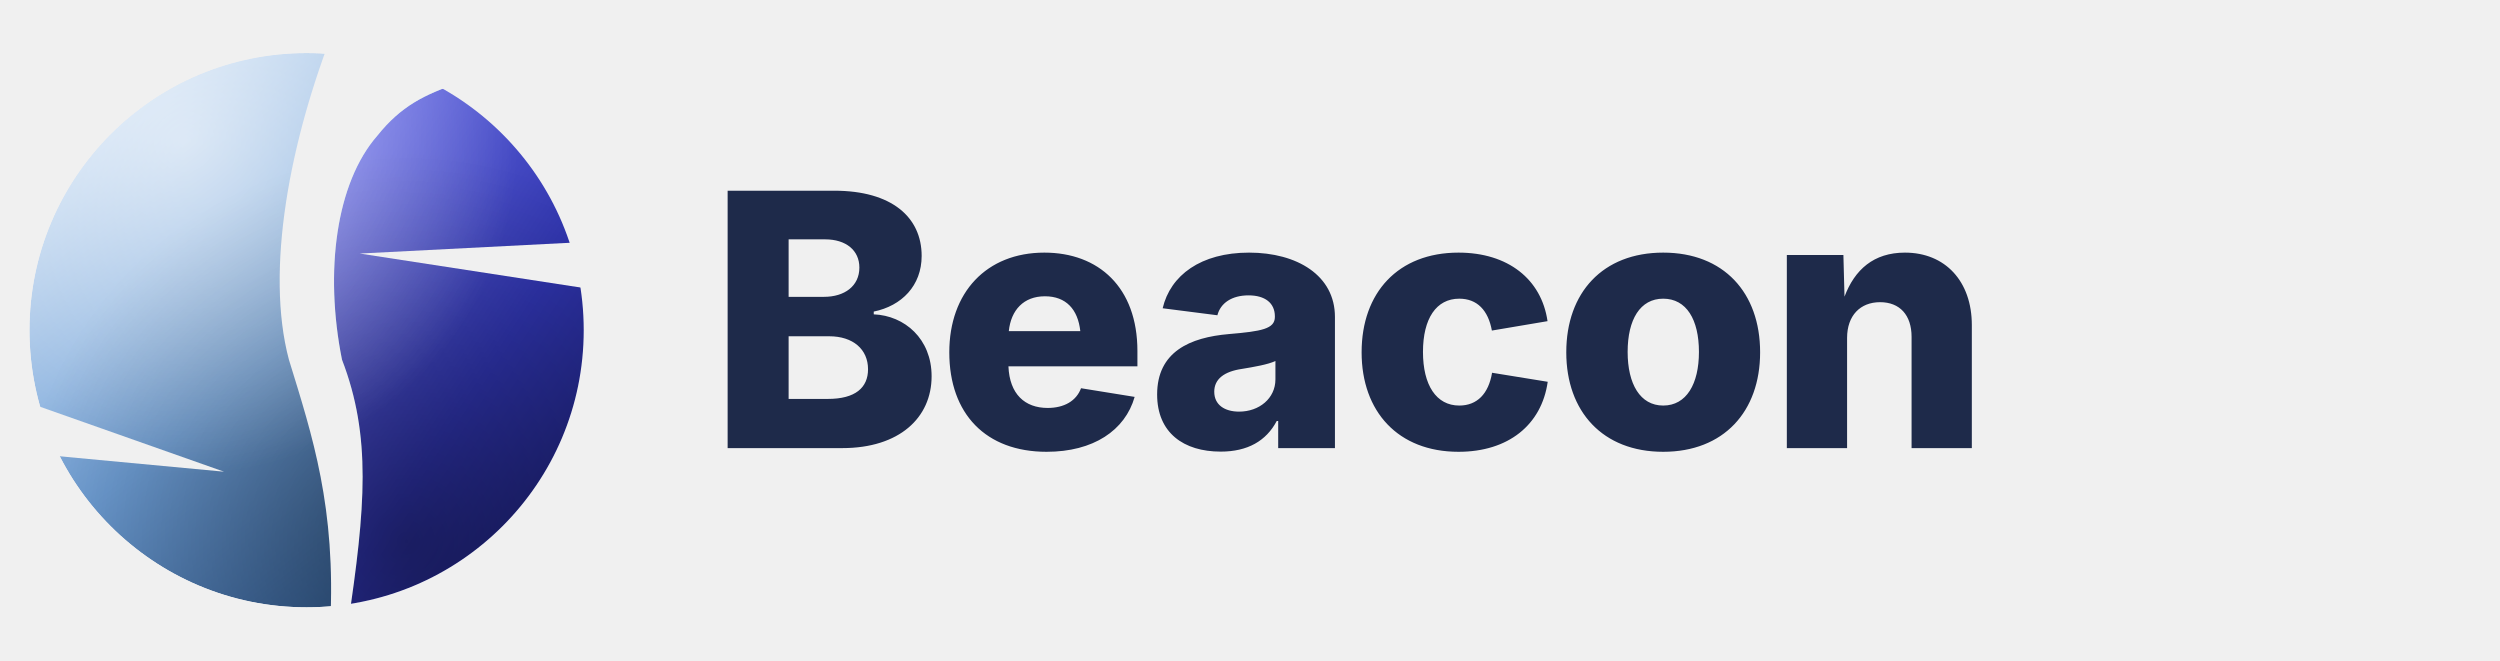
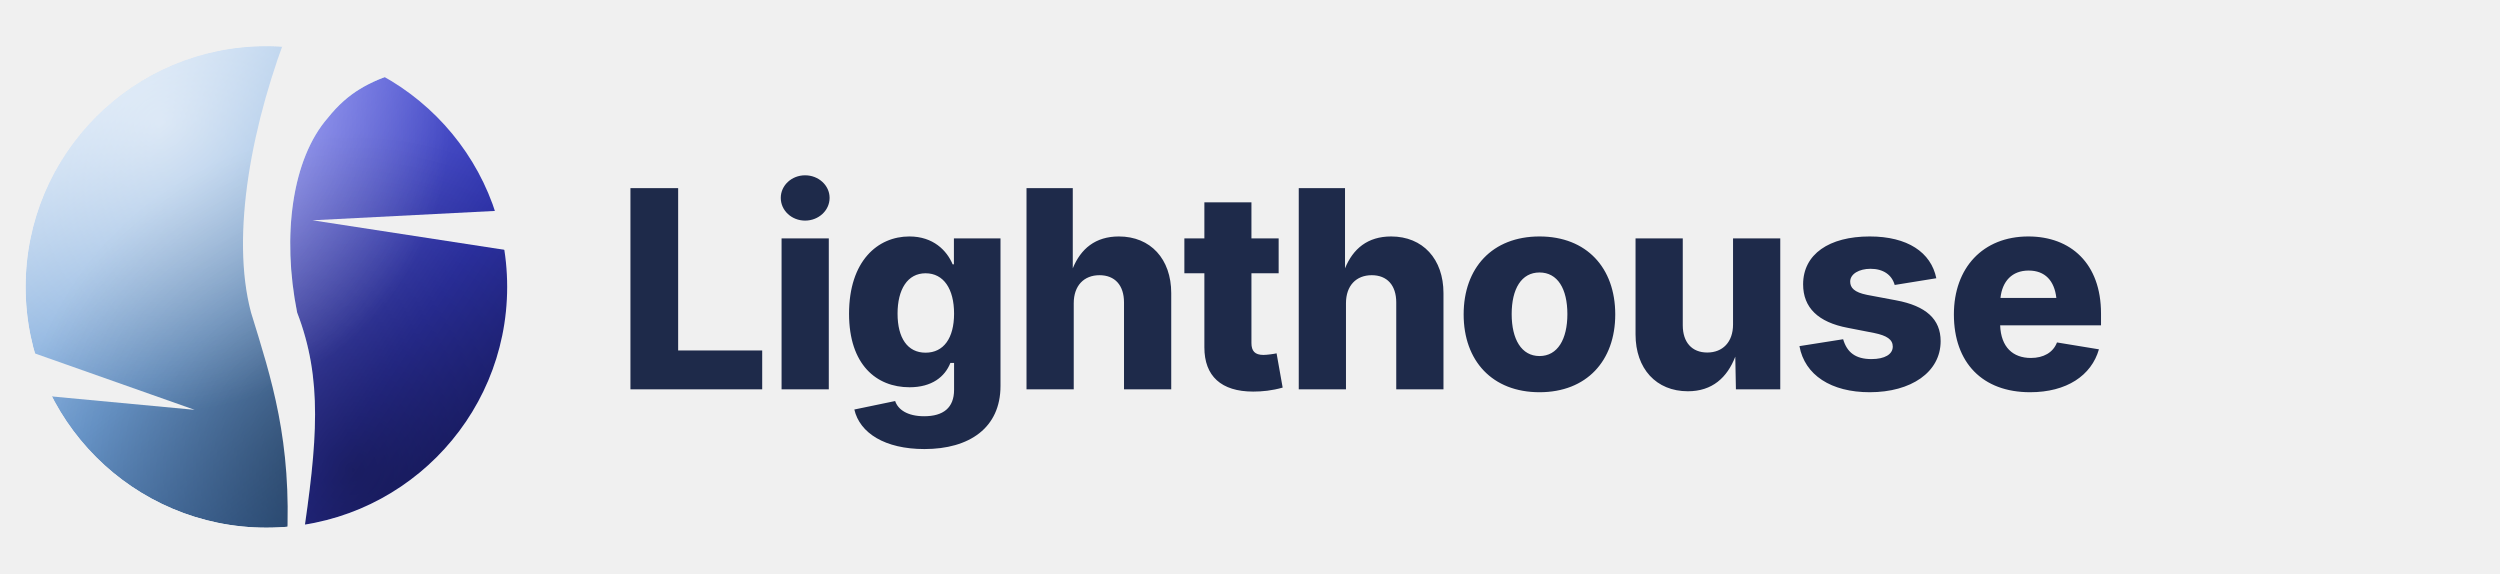
- <svg xmlns="http://www.w3.org/2000/svg" viewBox="0 0 212 56" fill="none">
+ <svg xmlns="http://www.w3.org/2000/svg" viewBox="0 0 244 56" fill="none">
  <svg x="1" y="3" width="50" height="50" viewBox="0 0 100 100">
    <defs>
      <linearGradient id="sphere-light" x1="0.1" y1="0" x2="0.9" y2="1">
        <stop offset="0" stop-color="#d8e7f7" />
        <stop offset="0.5" stop-color="#6f9fd6" />
        <stop offset="1" stop-color="#224c85" />
      </linearGradient>
      <linearGradient id="sphere-dark" x1="0.2" y1="0" x2="0.9" y2="1">
        <stop offset="0" stop-color="#7075ee" />
        <stop offset="0.5" stop-color="#2f34ae" />
        <stop offset="1" stop-color="#0e124a" />
      </linearGradient>
      <radialGradient id="sphere-gloss" cx="0.28" cy="0.16" r="0.6">
        <stop offset="0" stop-color="#ffffff" stop-opacity="0.55" />
        <stop offset="1" stop-color="#ffffff" stop-opacity="0" />
      </radialGradient>
      <radialGradient id="sphere-shade" cx="0.68" cy="0.88" r="0.7">
        <stop offset="0" stop-color="#000000" stop-opacity="0.4" />
        <stop offset="1" stop-color="#000000" stop-opacity="0" />
      </radialGradient>
      <mask id="sphere-lobes">
        <circle cx="50" cy="50" r="47" fill="#ffffff" />
        <path d="M 55 -2 C 47 18, 43 40, 47 55 C 51 68, 55 80, 54 100 L 57 100 C 60 80, 61 68, 56 55 C 53 40, 55 25, 62 17 C 66 12, 70 10, 76 8 L 76 -2 Z" fill="#000000" />
        <path d="M 2 62 L 36 74 L 4 71 Z" fill="#000000" />
        <path d="M 98 35 L 59 37 L 98 43 Z" fill="#000000" />
      </mask>
    </defs>
    <g mask="url(#sphere-lobes)">
      <circle cx="50" cy="50" r="47" fill="url(#sphere-light)" />
      <path d="M 76 -2 L 76 8 C 70 10, 66 12, 62 17 C 55 25, 53 40, 56 55 C 61 68, 60 80, 57 100 L 110 110 L 110 -10 Z" fill="url(#sphere-dark)" />
      <circle cx="50" cy="50" r="47" fill="url(#sphere-shade)" />
      <circle cx="50" cy="50" r="47" fill="url(#sphere-gloss)" />
    </g>
  </svg>
-   <text x="60" y="38" font-family="system-ui, -apple-system, 'Segoe UI', sans-serif" font-size="30" font-weight="800" letter-spacing="-0.5" fill="#1e2a4a">Beacon</text>
+   <text x="60" y="38" font-family="system-ui, -apple-system, 'Segoe UI', sans-serif" font-size="27" font-weight="800" letter-spacing="-0.5" fill="#1e2a4a">Lighthouse</text>
</svg>
